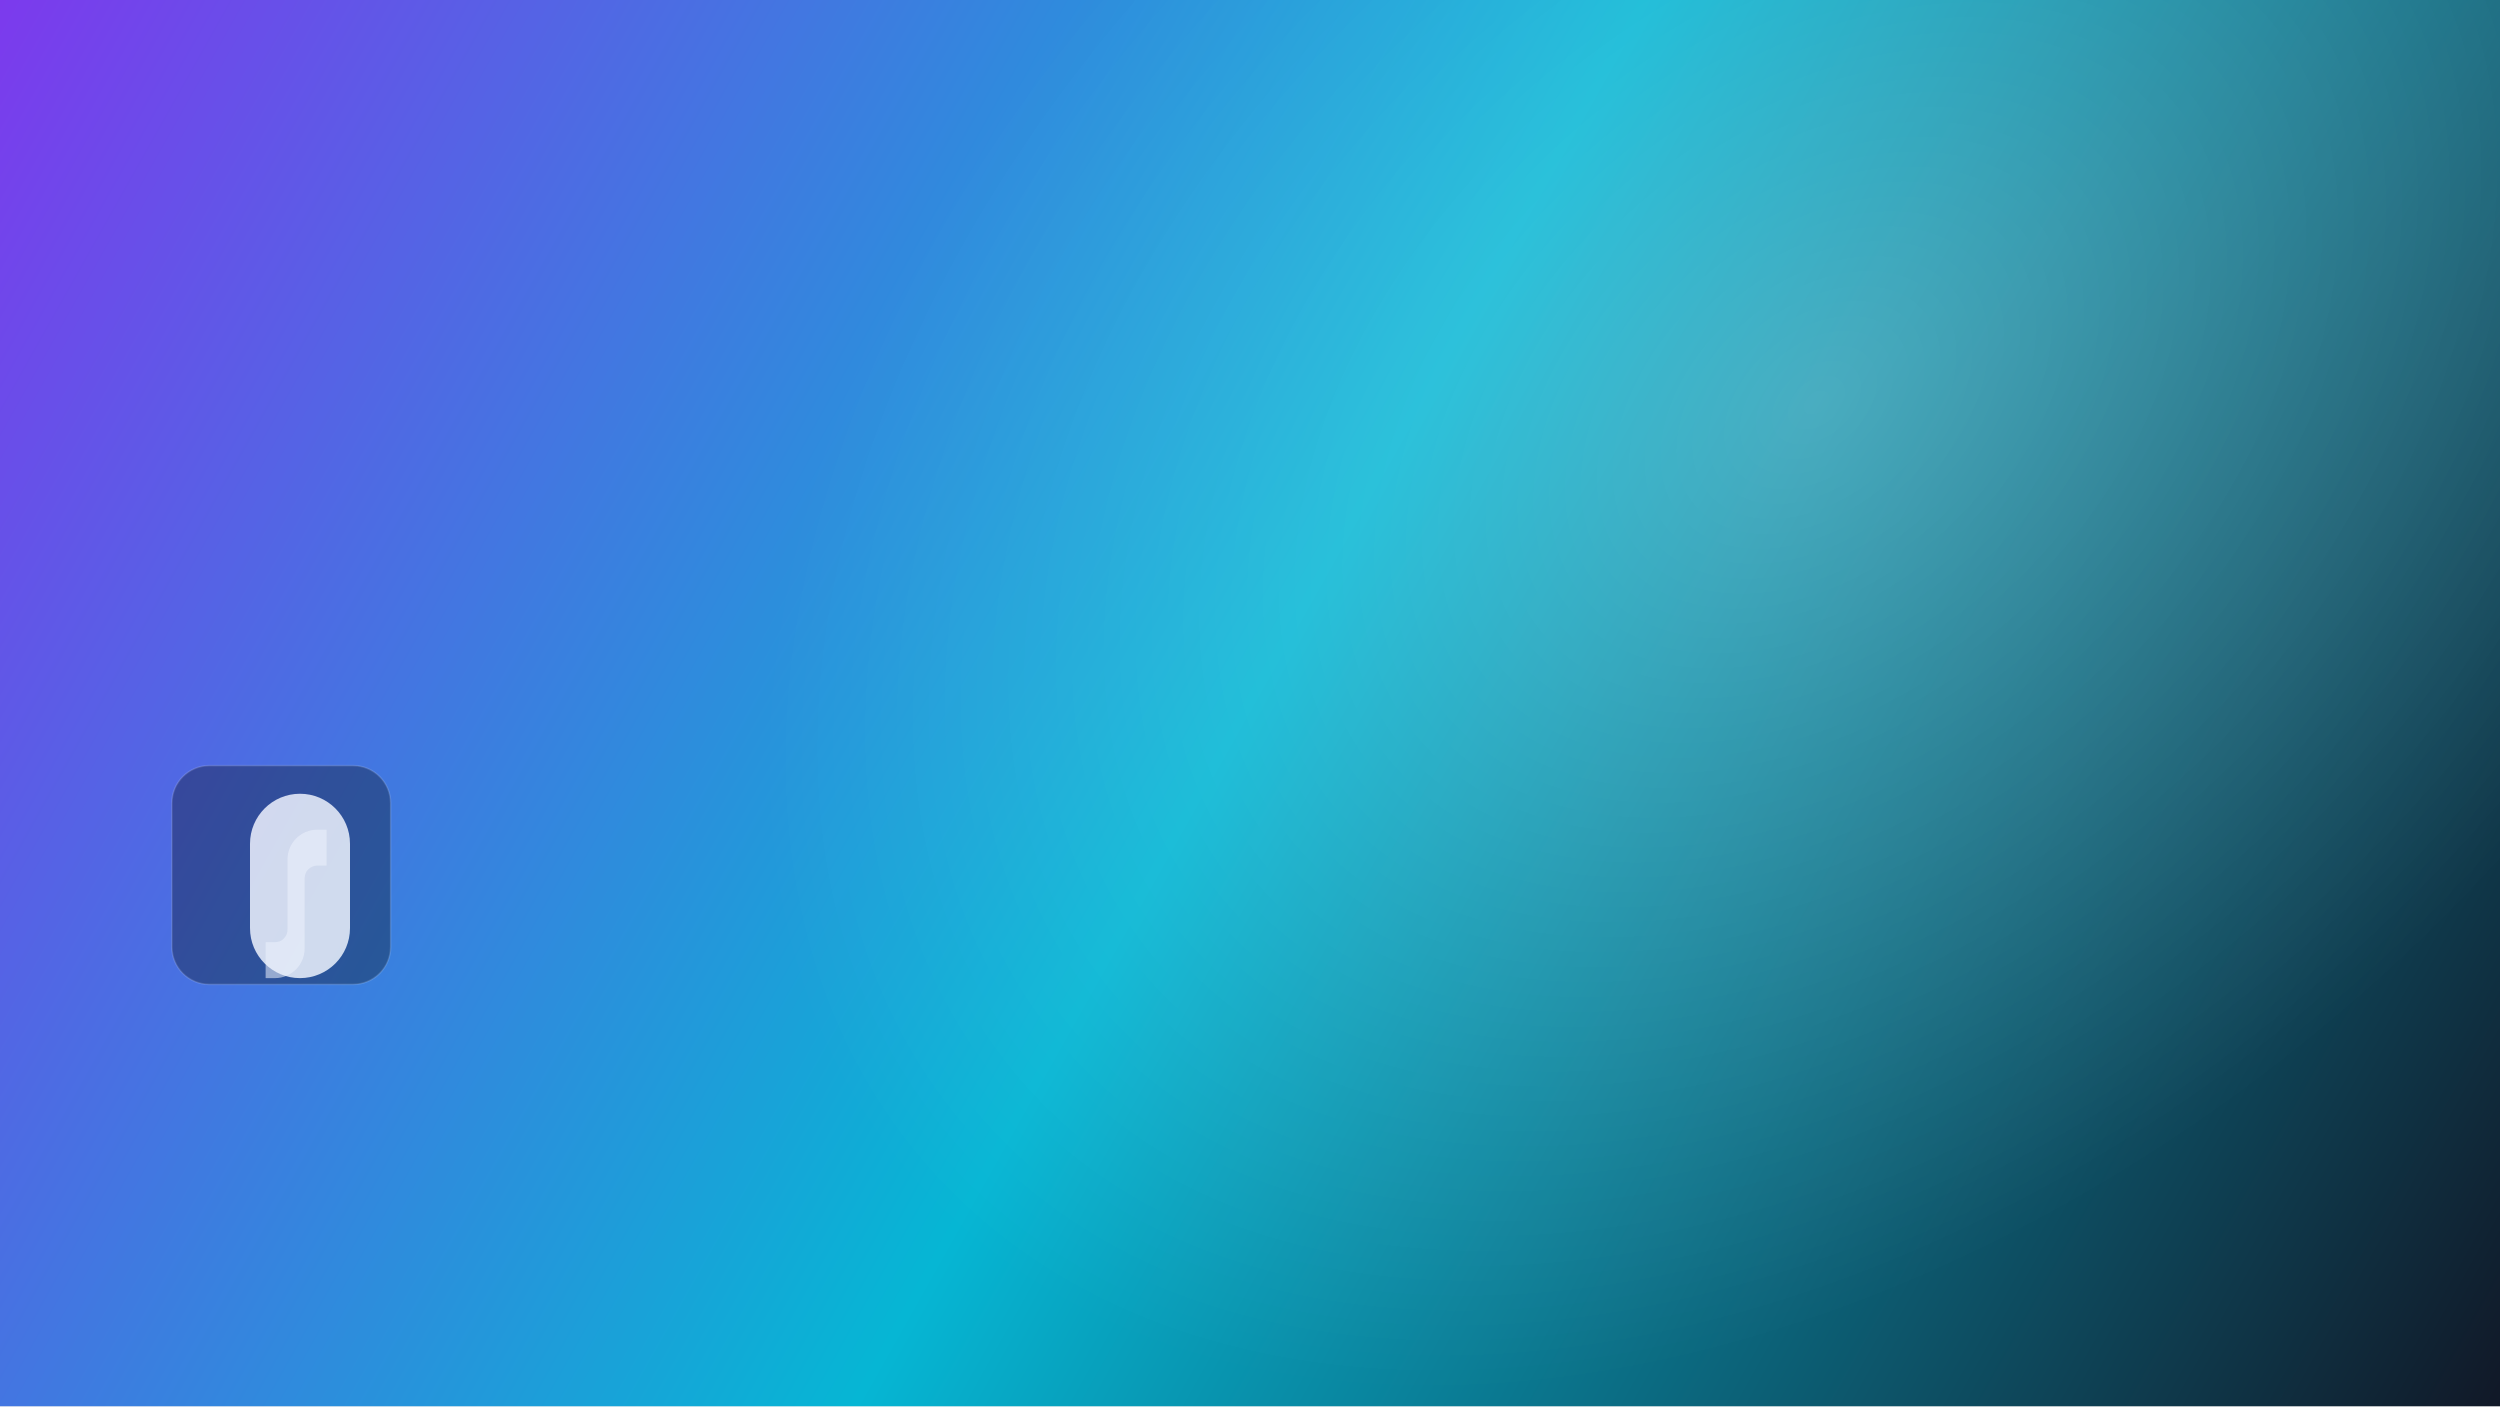
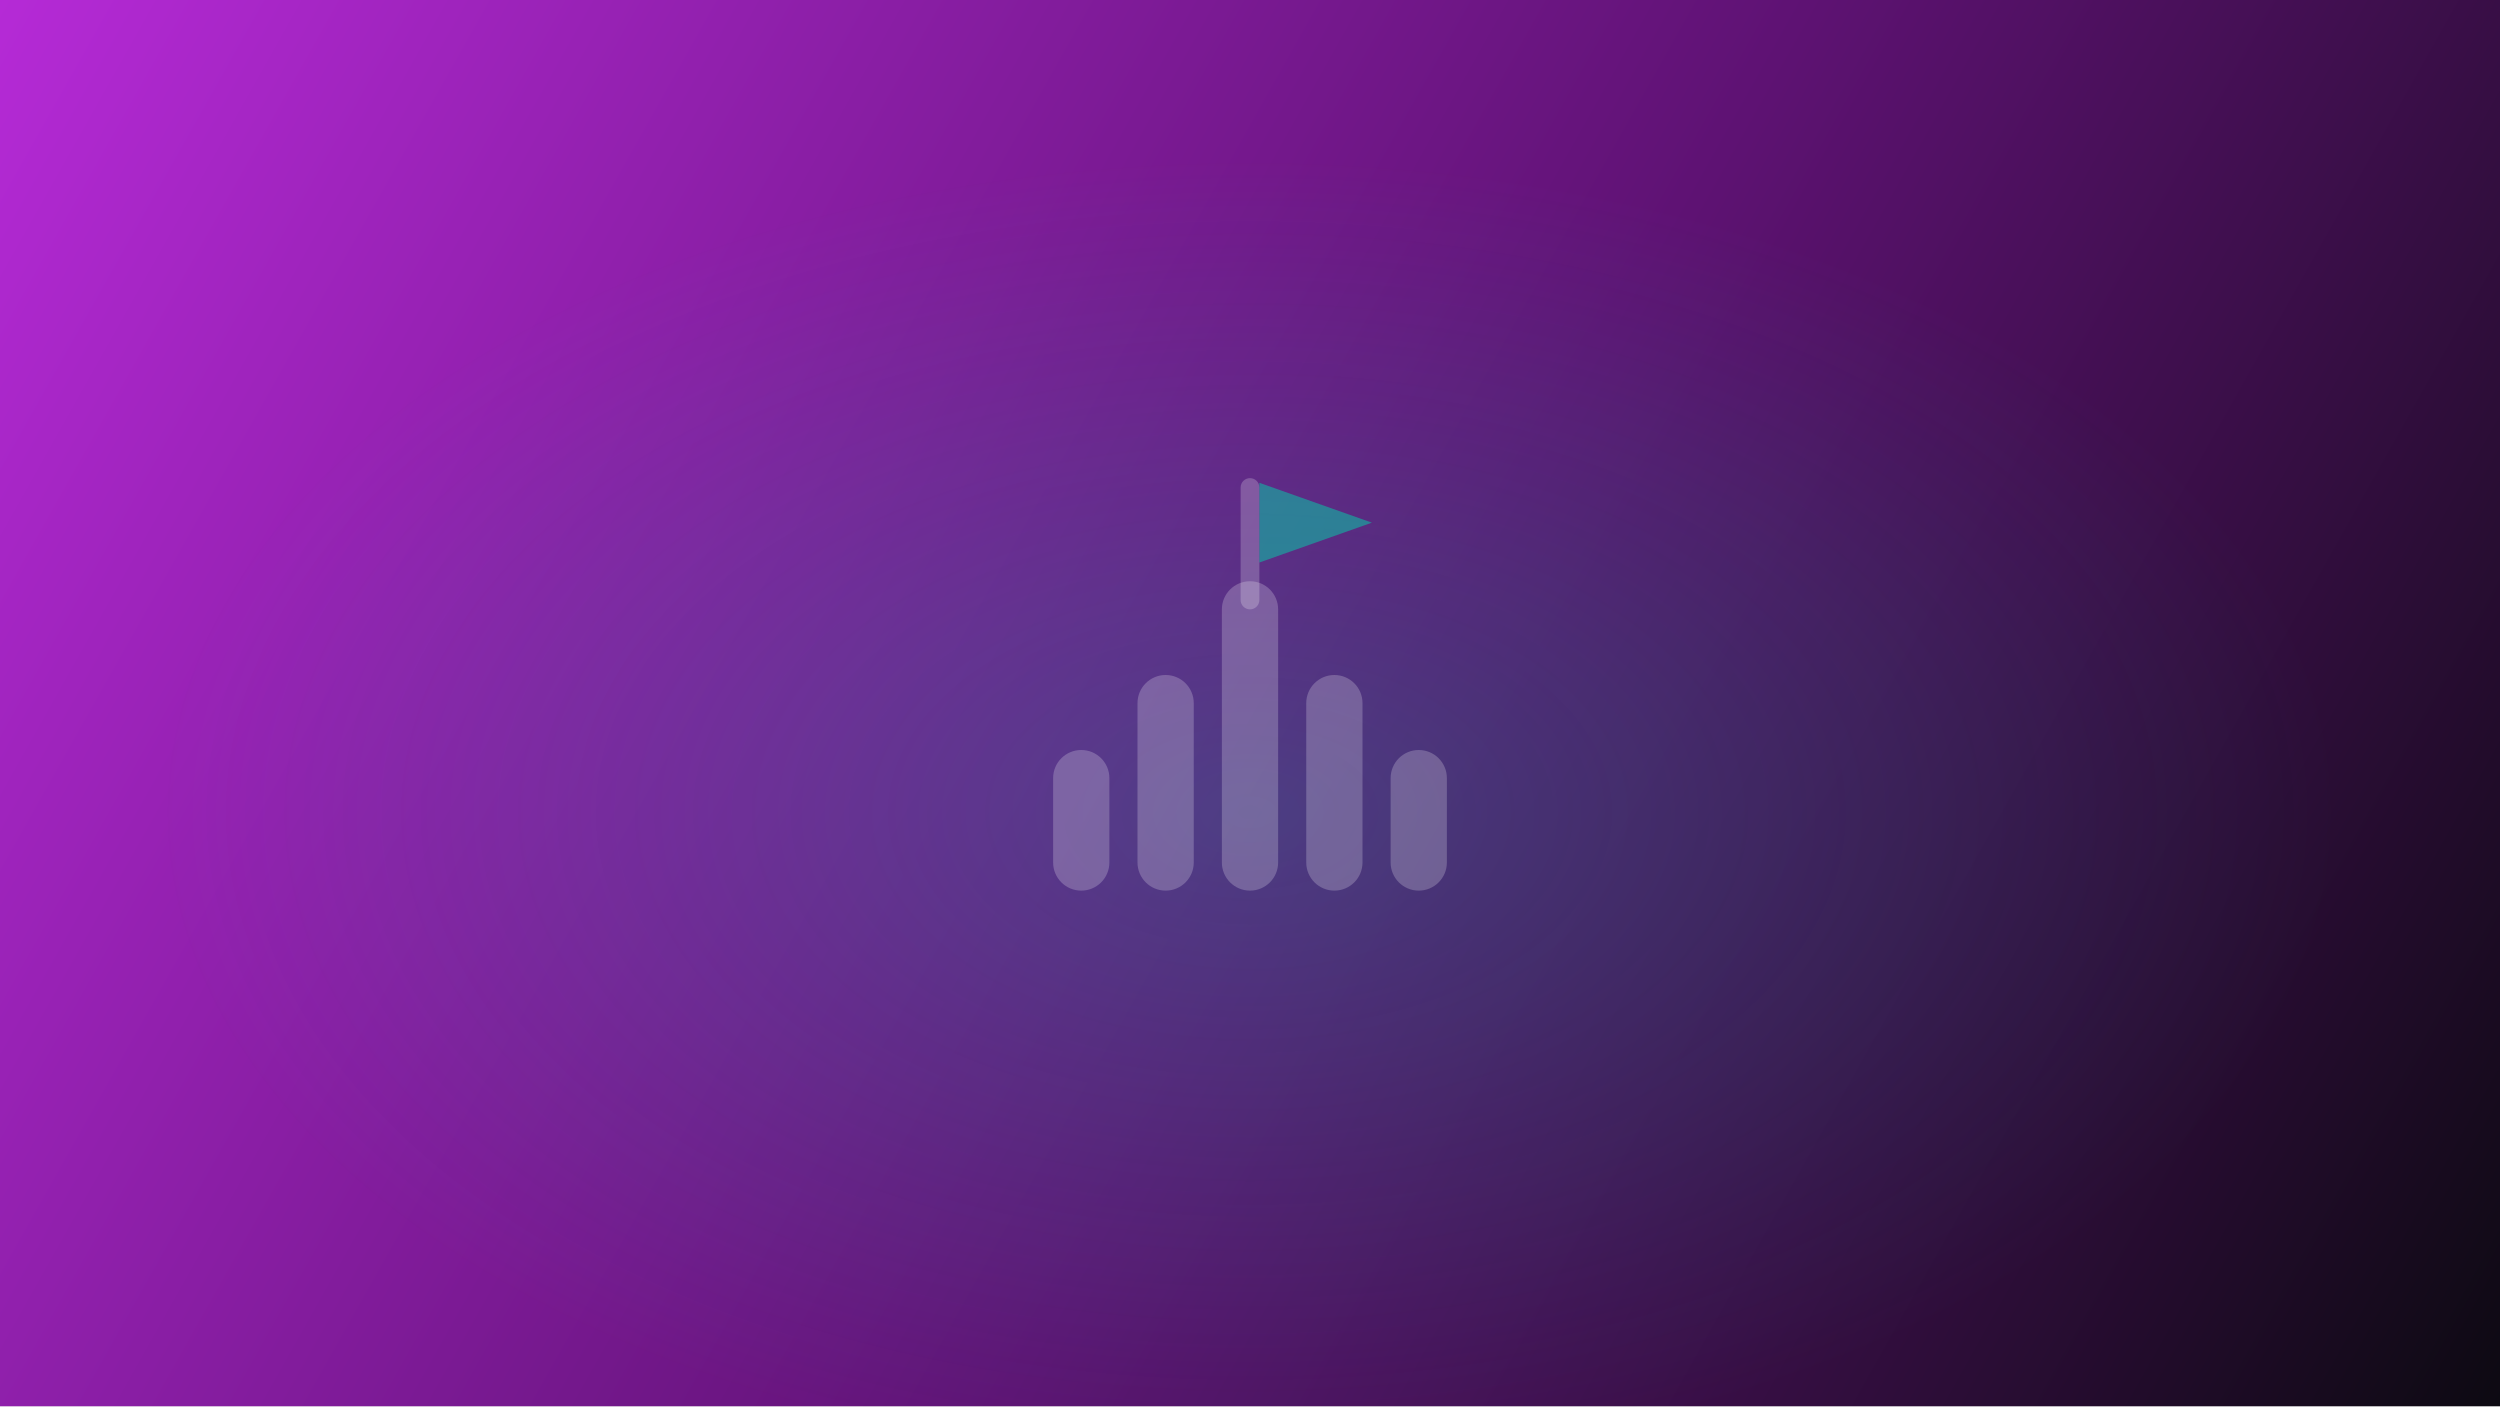
<svg xmlns="http://www.w3.org/2000/svg" width="1600" height="900" viewBox="0 0 1600 900" fill="none">
  <defs>
    <linearGradient id="bg" x1="0" y1="0" x2="1600" y2="900" gradientUnits="userSpaceOnUse">
-       <stop stop-color="#7C3AED" />
-       <stop offset="0.5" stop-color="#06B6D4" />
-       <stop offset="1" stop-color="#111827" />
+       <stop stop-color="#b52ad6" />
+       <stop offset="0.55" stop-color="#5e1273" />
+       <stop offset="1" stop-color="#0d0a12" />
    </linearGradient>
-     <radialGradient id="glow" cx="0" cy="0" r="1" gradientUnits="userSpaceOnUse" gradientTransform="translate(1160 260) rotate(140) scale(760 520)">
-       <stop stop-color="#FFFFFF" stop-opacity="0.26" />
-       <stop offset="1" stop-color="#FFFFFF" stop-opacity="0" />
+     <radialGradient id="glow" cx="0" cy="0" r="1" gradientUnits="userSpaceOnUse" gradientTransform="translate(800 520) scale(700 420)">
+       <stop stop-color="#00d4aa" stop-opacity="0.22" />
+       <stop offset="1" stop-color="#00d4aa" stop-opacity="0" />
    </radialGradient>
-     <linearGradient id="grid" x1="0" y1="0" x2="0" y2="1">
-       <stop stop-color="#FFFFFF" stop-opacity="0.10" />
-       <stop offset="1" stop-color="#FFFFFF" stop-opacity="0.02" />
-     </linearGradient>
  </defs>
  <rect width="1600" height="900" fill="url(#bg)" />
  <rect width="1600" height="900" fill="url(#glow)" />
-   <g opacity="0.55">
-     <path d="M0 180H1600" stroke="url(#grid)" stroke-width="1" />
-     <path d="M0 360H1600" stroke="url(#grid)" stroke-width="1" />
-     <path d="M0 540H1600" stroke="url(#grid)" stroke-width="1" />
-     <path d="M0 720H1600" stroke="url(#grid)" stroke-width="1" />
-     <path d="M320 0V900" stroke="url(#grid)" stroke-width="1" />
-     <path d="M640 0V900" stroke="url(#grid)" stroke-width="1" />
-     <path d="M960 0V900" stroke="url(#grid)" stroke-width="1" />
-     <path d="M1280 0V900" stroke="url(#grid)" stroke-width="1" />
-   </g>
-   <g opacity="0.9" transform="translate(110 610)">
-     <rect x="0" y="-120" width="140" height="140" rx="24" fill="#000000" fill-opacity="0.35" stroke="#FFFFFF" stroke-opacity="0.16" />
-     <path d="M50 -70C50 -87.673 64.327 -102 82 -102C99.673 -102 114 -87.673 114 -70V-16C114 1.673 99.673 16 82 16C64.327 16 50 1.673 50 -16V-70Z" fill="#FFFFFF" fill-opacity="0.85" />
-     <path d="M74 -60C74 -70.493 82.507 -79 93 -79H99V-56H93C88.582 -56 85 -52.418 85 -48V-3C85 7.493 76.493 16 66 16H60V-7H66C70.418 -7 74 -10.582 74 -15V-60Z" fill="#FFFFFF" fill-opacity="0.55" />
+   <g transform="translate(608 258) scale(6)">
+     <g fill="#FFFFFF" fill-opacity="0.22">
+       <rect x="11" y="37" width="6" height="15" rx="3" />
+       <rect x="20" y="29" width="6" height="23" rx="3" />
+       <rect x="29" y="19" width="6" height="33" rx="3" />
+       <rect x="38" y="29" width="6" height="23" rx="3" />
+       <rect x="47" y="37" width="6" height="15" rx="3" />
+       <rect x="31" y="8" width="2" height="14" rx="1" />
+     </g>
+     <path d="M33 8.5 L45 12.75 L33 17 Z" fill="#00d4aa" fill-opacity="0.5" />
  </g>
</svg>
